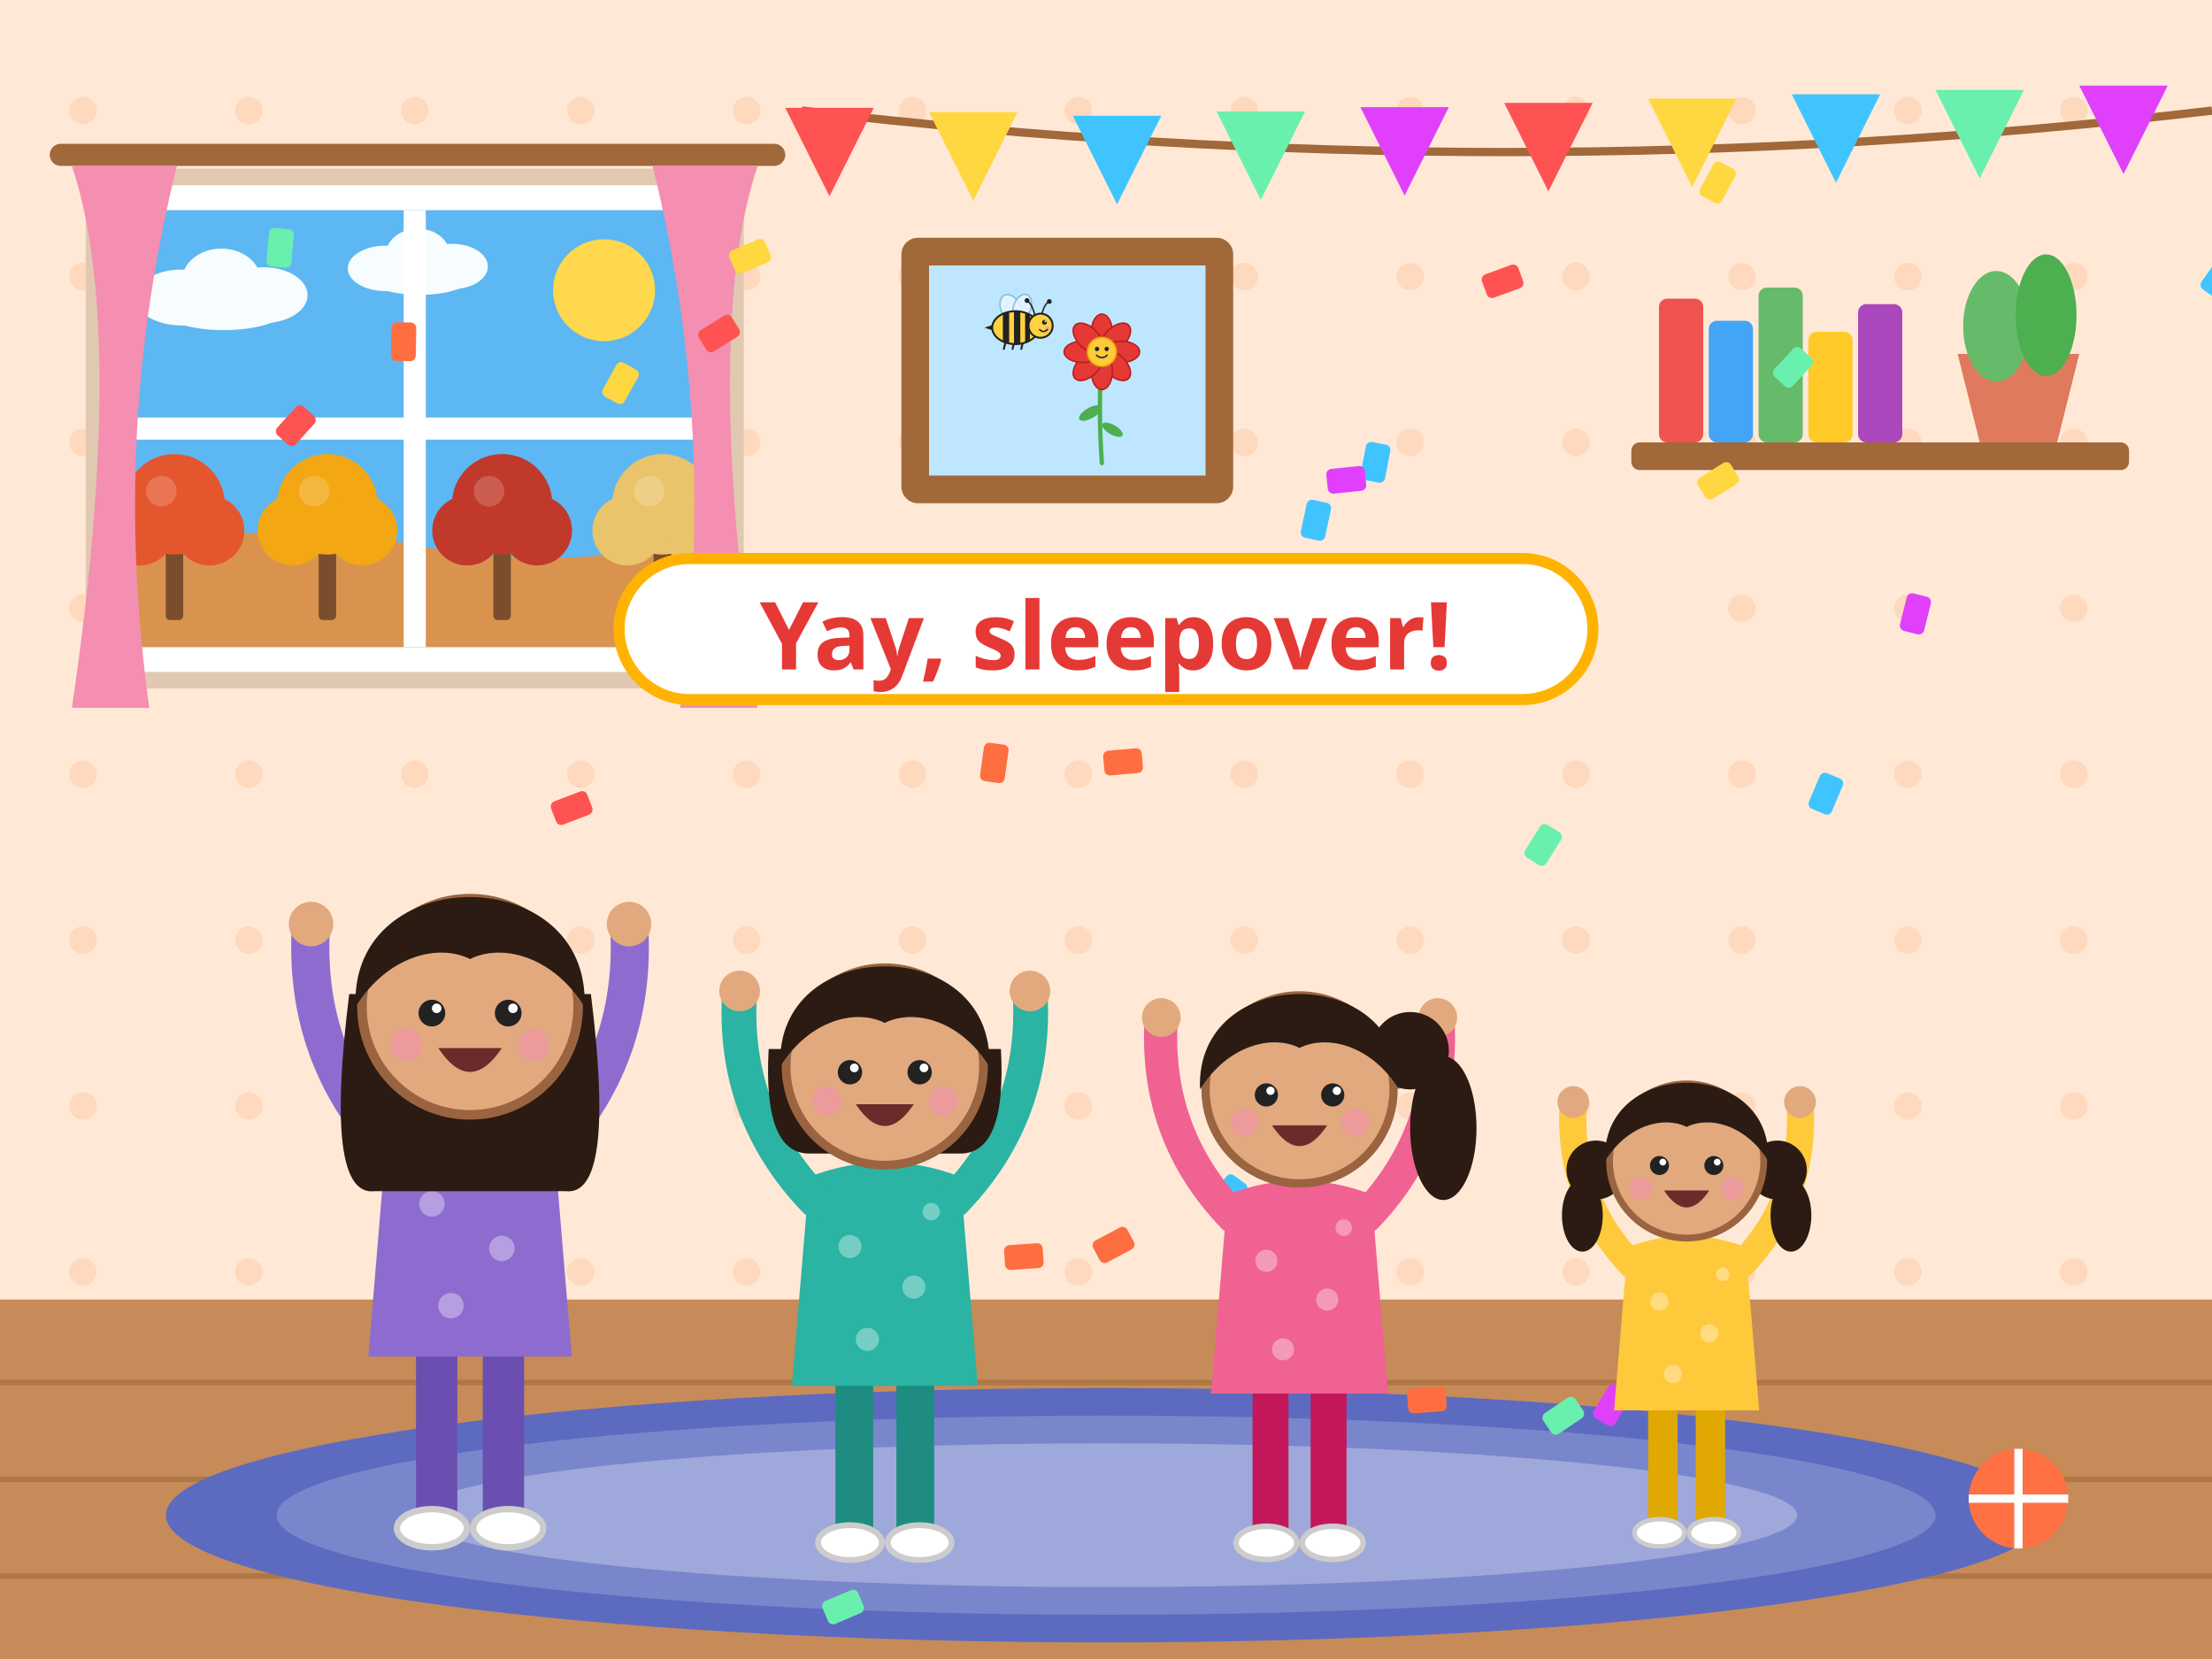
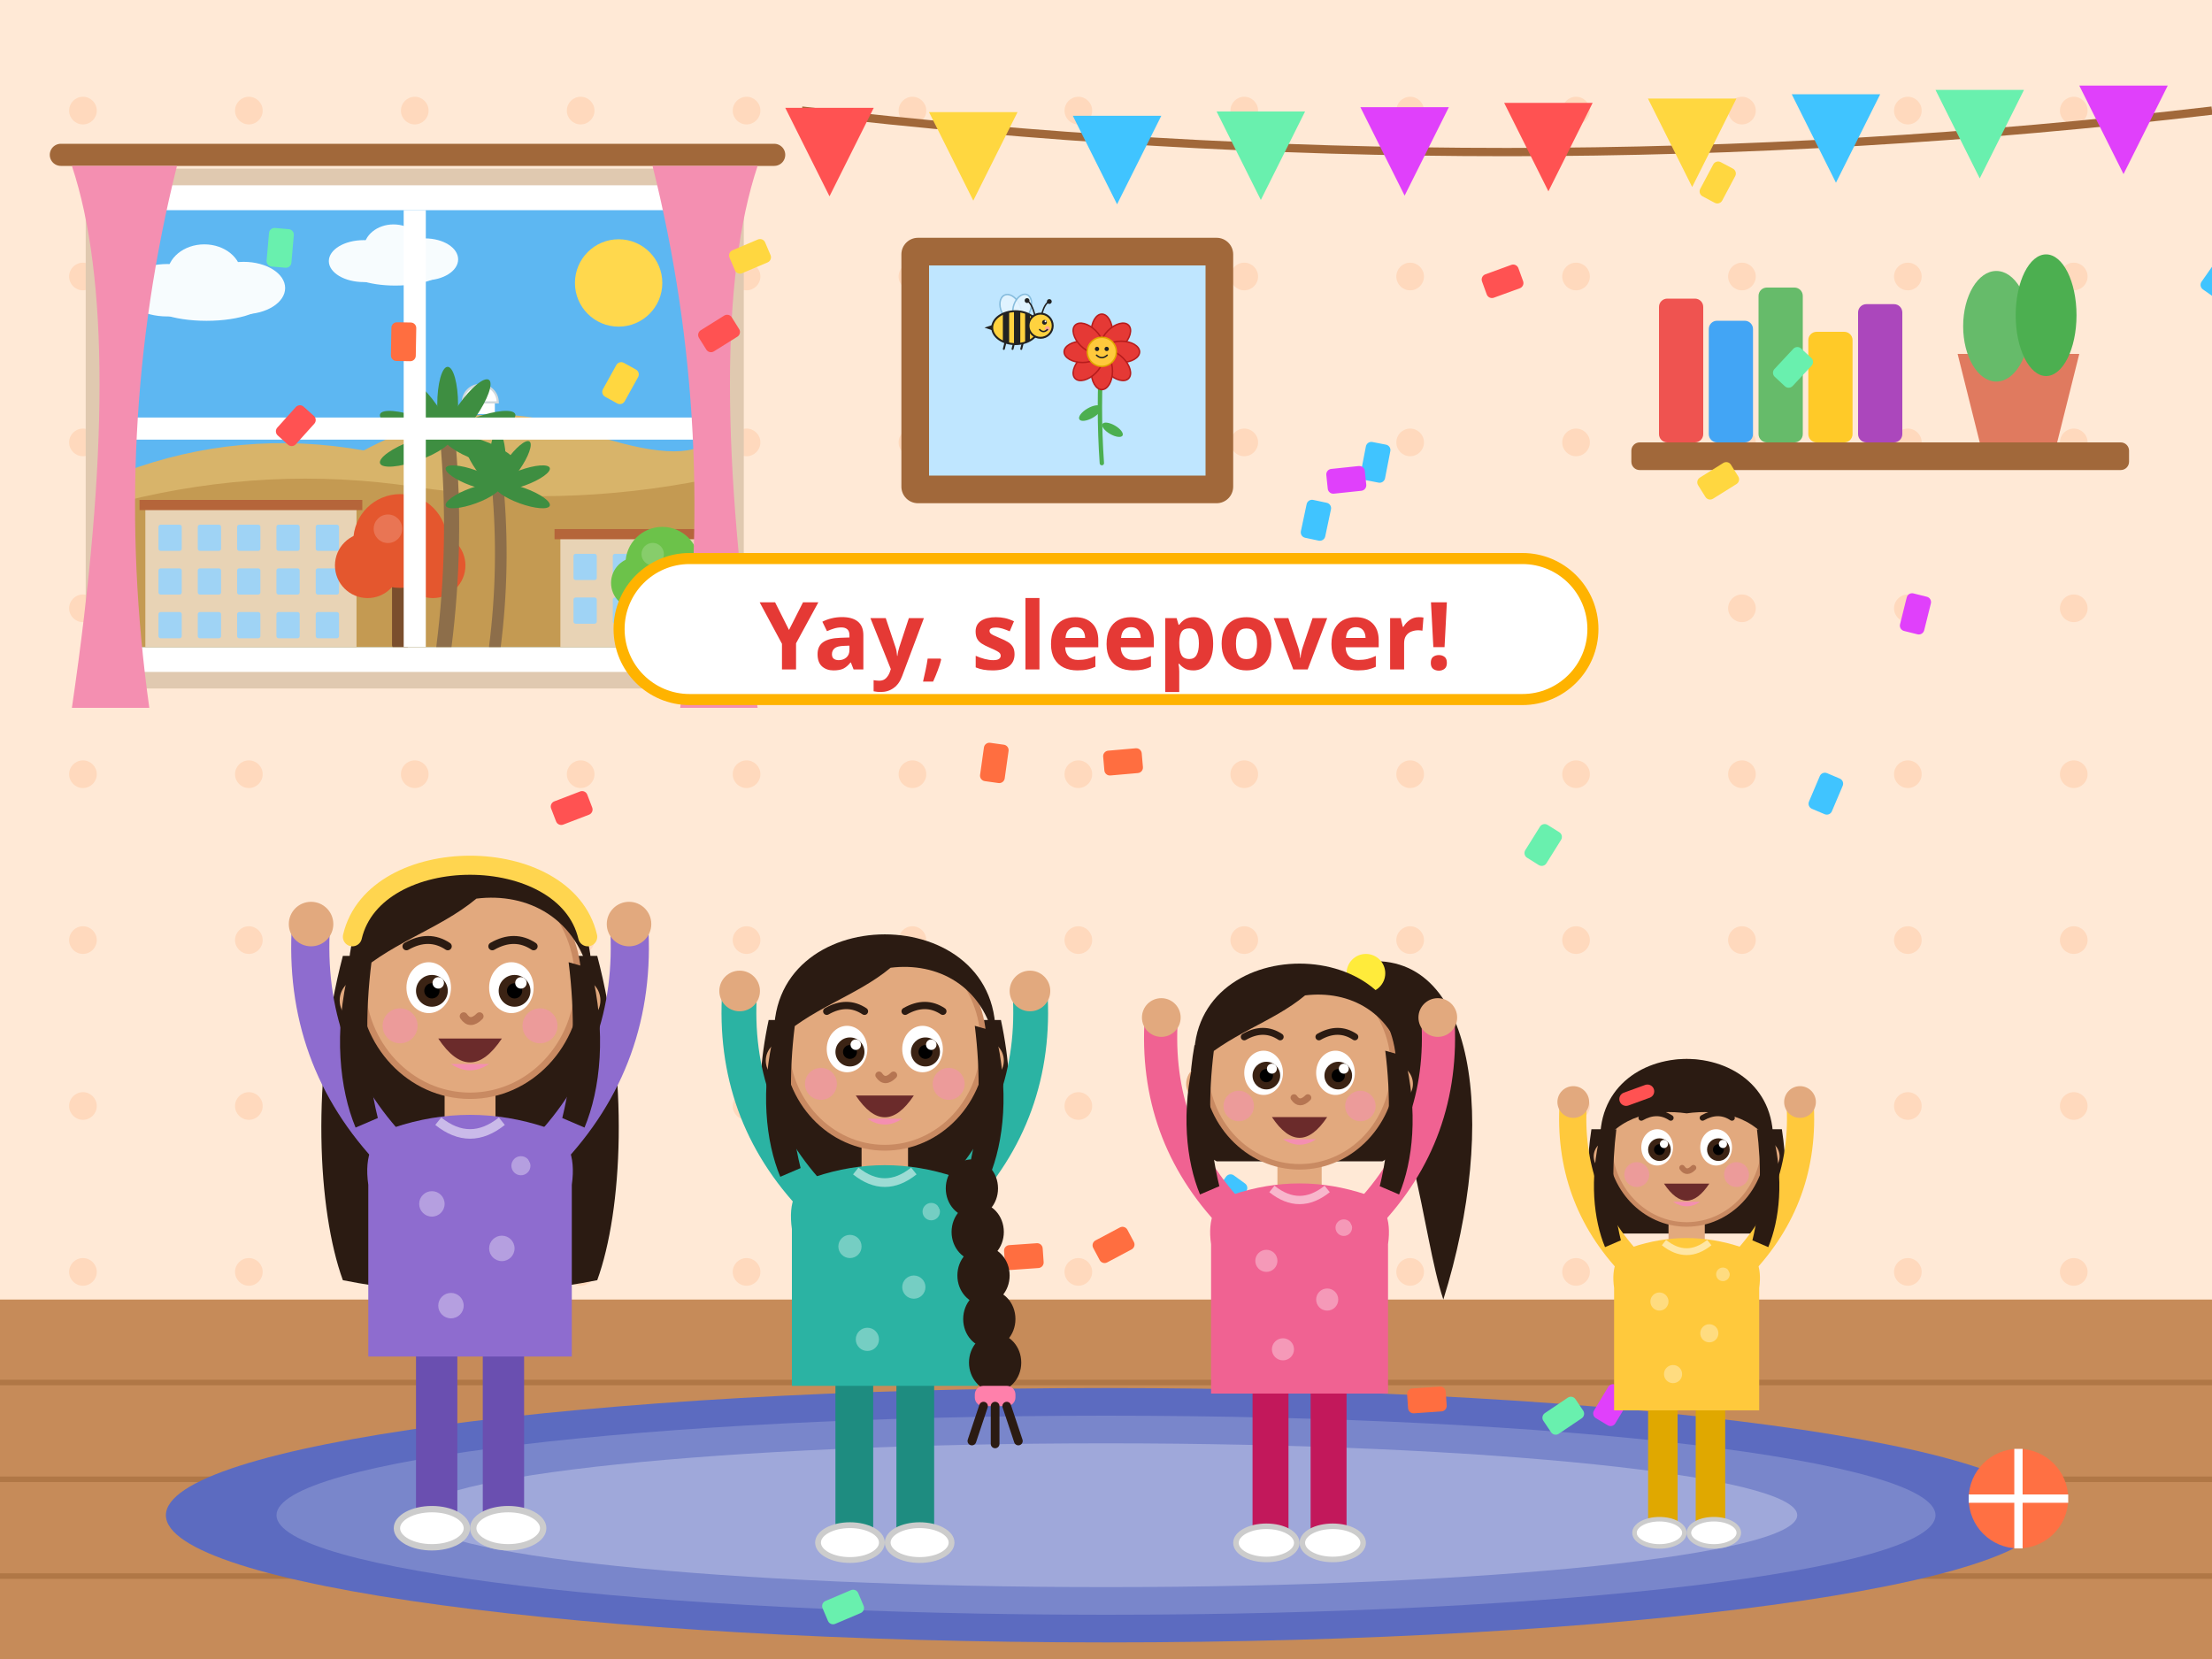
<svg xmlns="http://www.w3.org/2000/svg" viewBox="0 0 800 600">
  <rect width="800" height="600" fill="#FFE9D6" />
  <circle cx="30" cy="40" r="5" fill="#FFD9BD" />
  <circle cx="30" cy="100" r="5" fill="#FFD9BD" />
  <circle cx="30" cy="160" r="5" fill="#FFD9BD" />
  <circle cx="30" cy="220" r="5" fill="#FFD9BD" />
  <circle cx="30" cy="280" r="5" fill="#FFD9BD" />
  <circle cx="30" cy="340" r="5" fill="#FFD9BD" />
  <circle cx="30" cy="400" r="5" fill="#FFD9BD" />
  <circle cx="30" cy="460" r="5" fill="#FFD9BD" />
  <circle cx="90" cy="40" r="5" fill="#FFD9BD" />
  <circle cx="90" cy="100" r="5" fill="#FFD9BD" />
  <circle cx="90" cy="160" r="5" fill="#FFD9BD" />
  <circle cx="90" cy="220" r="5" fill="#FFD9BD" />
  <circle cx="90" cy="280" r="5" fill="#FFD9BD" />
  <circle cx="90" cy="340" r="5" fill="#FFD9BD" />
  <circle cx="90" cy="400" r="5" fill="#FFD9BD" />
  <circle cx="90" cy="460" r="5" fill="#FFD9BD" />
  <circle cx="150" cy="40" r="5" fill="#FFD9BD" />
  <circle cx="150" cy="100" r="5" fill="#FFD9BD" />
  <circle cx="150" cy="160" r="5" fill="#FFD9BD" />
  <circle cx="150" cy="220" r="5" fill="#FFD9BD" />
  <circle cx="150" cy="280" r="5" fill="#FFD9BD" />
  <circle cx="150" cy="340" r="5" fill="#FFD9BD" />
  <circle cx="150" cy="400" r="5" fill="#FFD9BD" />
  <circle cx="150" cy="460" r="5" fill="#FFD9BD" />
  <circle cx="210" cy="40" r="5" fill="#FFD9BD" />
  <circle cx="210" cy="100" r="5" fill="#FFD9BD" />
  <circle cx="210" cy="160" r="5" fill="#FFD9BD" />
  <circle cx="210" cy="220" r="5" fill="#FFD9BD" />
  <circle cx="210" cy="280" r="5" fill="#FFD9BD" />
  <circle cx="210" cy="340" r="5" fill="#FFD9BD" />
  <circle cx="210" cy="400" r="5" fill="#FFD9BD" />
  <circle cx="210" cy="460" r="5" fill="#FFD9BD" />
  <circle cx="270" cy="40" r="5" fill="#FFD9BD" />
  <circle cx="270" cy="100" r="5" fill="#FFD9BD" />
  <circle cx="270" cy="160" r="5" fill="#FFD9BD" />
  <circle cx="270" cy="220" r="5" fill="#FFD9BD" />
  <circle cx="270" cy="280" r="5" fill="#FFD9BD" />
  <circle cx="270" cy="340" r="5" fill="#FFD9BD" />
  <circle cx="270" cy="400" r="5" fill="#FFD9BD" />
  <circle cx="270" cy="460" r="5" fill="#FFD9BD" />
  <circle cx="330" cy="40" r="5" fill="#FFD9BD" />
  <circle cx="330" cy="100" r="5" fill="#FFD9BD" />
  <circle cx="330" cy="160" r="5" fill="#FFD9BD" />
  <circle cx="330" cy="220" r="5" fill="#FFD9BD" />
  <circle cx="330" cy="280" r="5" fill="#FFD9BD" />
  <circle cx="330" cy="340" r="5" fill="#FFD9BD" />
  <circle cx="330" cy="400" r="5" fill="#FFD9BD" />
  <circle cx="330" cy="460" r="5" fill="#FFD9BD" />
  <circle cx="390" cy="40" r="5" fill="#FFD9BD" />
  <circle cx="390" cy="100" r="5" fill="#FFD9BD" />
  <circle cx="390" cy="160" r="5" fill="#FFD9BD" />
  <circle cx="390" cy="220" r="5" fill="#FFD9BD" />
  <circle cx="390" cy="280" r="5" fill="#FFD9BD" />
  <circle cx="390" cy="340" r="5" fill="#FFD9BD" />
  <circle cx="390" cy="400" r="5" fill="#FFD9BD" />
  <circle cx="390" cy="460" r="5" fill="#FFD9BD" />
  <circle cx="450" cy="40" r="5" fill="#FFD9BD" />
  <circle cx="450" cy="100" r="5" fill="#FFD9BD" />
  <circle cx="450" cy="160" r="5" fill="#FFD9BD" />
  <circle cx="450" cy="220" r="5" fill="#FFD9BD" />
  <circle cx="450" cy="280" r="5" fill="#FFD9BD" />
  <circle cx="450" cy="340" r="5" fill="#FFD9BD" />
  <circle cx="450" cy="400" r="5" fill="#FFD9BD" />
  <circle cx="450" cy="460" r="5" fill="#FFD9BD" />
  <circle cx="510" cy="40" r="5" fill="#FFD9BD" />
  <circle cx="510" cy="100" r="5" fill="#FFD9BD" />
  <circle cx="510" cy="160" r="5" fill="#FFD9BD" />
  <circle cx="510" cy="220" r="5" fill="#FFD9BD" />
  <circle cx="510" cy="280" r="5" fill="#FFD9BD" />
  <circle cx="510" cy="340" r="5" fill="#FFD9BD" />
  <circle cx="510" cy="400" r="5" fill="#FFD9BD" />
  <circle cx="510" cy="460" r="5" fill="#FFD9BD" />
  <circle cx="570" cy="40" r="5" fill="#FFD9BD" />
  <circle cx="570" cy="100" r="5" fill="#FFD9BD" />
  <circle cx="570" cy="160" r="5" fill="#FFD9BD" />
  <circle cx="570" cy="220" r="5" fill="#FFD9BD" />
  <circle cx="570" cy="280" r="5" fill="#FFD9BD" />
  <circle cx="570" cy="340" r="5" fill="#FFD9BD" />
  <circle cx="570" cy="400" r="5" fill="#FFD9BD" />
  <circle cx="570" cy="460" r="5" fill="#FFD9BD" />
  <circle cx="630" cy="40" r="5" fill="#FFD9BD" />
  <circle cx="630" cy="100" r="5" fill="#FFD9BD" />
  <circle cx="630" cy="160" r="5" fill="#FFD9BD" />
  <circle cx="630" cy="220" r="5" fill="#FFD9BD" />
  <circle cx="630" cy="280" r="5" fill="#FFD9BD" />
  <circle cx="630" cy="340" r="5" fill="#FFD9BD" />
  <circle cx="630" cy="400" r="5" fill="#FFD9BD" />
  <circle cx="630" cy="460" r="5" fill="#FFD9BD" />
  <circle cx="690" cy="40" r="5" fill="#FFD9BD" />
  <circle cx="690" cy="100" r="5" fill="#FFD9BD" />
  <circle cx="690" cy="160" r="5" fill="#FFD9BD" />
  <circle cx="690" cy="220" r="5" fill="#FFD9BD" />
  <circle cx="690" cy="280" r="5" fill="#FFD9BD" />
  <circle cx="690" cy="340" r="5" fill="#FFD9BD" />
  <circle cx="690" cy="400" r="5" fill="#FFD9BD" />
  <circle cx="690" cy="460" r="5" fill="#FFD9BD" />
  <circle cx="750" cy="40" r="5" fill="#FFD9BD" />
  <circle cx="750" cy="100" r="5" fill="#FFD9BD" />
  <circle cx="750" cy="160" r="5" fill="#FFD9BD" />
  <circle cx="750" cy="220" r="5" fill="#FFD9BD" />
  <circle cx="750" cy="280" r="5" fill="#FFD9BD" />
  <circle cx="750" cy="340" r="5" fill="#FFD9BD" />
  <circle cx="750" cy="400" r="5" fill="#FFD9BD" />
  <circle cx="750" cy="460" r="5" fill="#FFD9BD" />
  <rect x="34" y="64" width="232" height="182" rx="8" fill="#fff" stroke="#E0C9B0" stroke-width="6" />
  <svg x="46" y="76" width="208" height="158" viewBox="0 0 800 600" preserveAspectRatio="xMidYMid slice">
    <rect width="800" height="600" fill="#5DB7F2" />
-     <circle cx="660" cy="110" r="70" fill="#FFD84D" />
-     <g transform="translate(80 120) scale(1.6)" fill="#fff" opacity=".95">
+     <circle cx="680" cy="100" r="60" fill="#FFD84D" />
+     <g transform="translate(60 110) scale(1.5)" fill="#fff" opacity=".95">
      <ellipse cx="0" cy="0" rx="40" ry="24" />
      <ellipse cx="34" cy="-14" rx="34" ry="28" />
      <ellipse cx="70" cy="-2" rx="38" ry="24" />
      <ellipse cx="36" cy="8" rx="56" ry="20" />
    </g>
-     <g transform="translate(360 80) scale(1.3)" fill="#fff" opacity=".95">
+     <g transform="translate(330 70) scale(1.2)" fill="#fff" opacity=".95">
      <ellipse cx="0" cy="0" rx="40" ry="24" />
      <ellipse cx="34" cy="-14" rx="34" ry="28" />
      <ellipse cx="70" cy="-2" rx="38" ry="24" />
      <ellipse cx="36" cy="8" rx="56" ry="20" />
    </g>
-     <path d="M0 470 Q200 420 400 460 T800 450 V600 H0Z" fill="#D9934E" />
-     <g transform="translate(70 560) scale(1.5)">
+     <path d="M0 360 Q160 300 330 330 Q480 250 620 300 T800 320 V600 H0Z" fill="#D8B46A" />
+     <path d="M0 400 Q200 350 400 380 T800 370 V600 H0Z" fill="#C49A52" />
+     <rect x="470" y="262" width="40" height="18" fill="#fff" />
+     <path d="M466 264 a24 24 0 0 1 48 0Z" fill="#fff" stroke="#CFD8DC" stroke-width="3" />
+     <rect x="30" y="410" width="290" height="190" fill="#E8D3B5" />
+     <rect x="22" y="398" width="306" height="14" fill="#B5653A" />
+     <rect x="48" y="432" width="32" height="36" rx="3" fill="#9FD3F5" />
+     <rect x="102" y="432" width="32" height="36" rx="3" fill="#9FD3F5" />
+     <rect x="156" y="432" width="32" height="36" rx="3" fill="#9FD3F5" />
+     <rect x="210" y="432" width="32" height="36" rx="3" fill="#9FD3F5" />
+     <rect x="264" y="432" width="32" height="36" rx="3" fill="#9FD3F5" />
+     <rect x="48" y="492" width="32" height="36" rx="3" fill="#9FD3F5" />
+     <rect x="102" y="492" width="32" height="36" rx="3" fill="#9FD3F5" />
+     <rect x="156" y="492" width="32" height="36" rx="3" fill="#9FD3F5" />
+     <rect x="210" y="492" width="32" height="36" rx="3" fill="#9FD3F5" />
+     <rect x="264" y="492" width="32" height="36" rx="3" fill="#9FD3F5" />
+     <rect x="48" y="552" width="32" height="36" rx="3" fill="#9FD3F5" />
+     <rect x="102" y="552" width="32" height="36" rx="3" fill="#9FD3F5" />
+     <rect x="156" y="552" width="32" height="36" rx="3" fill="#9FD3F5" />
+     <rect x="210" y="552" width="32" height="36" rx="3" fill="#9FD3F5" />
+     <rect x="264" y="552" width="32" height="36" rx="3" fill="#9FD3F5" />
+     <rect x="600" y="450" width="200" height="150" fill="#E8D3B5" />
+     <rect x="592" y="438" width="216" height="14" fill="#B5653A" />
+     <rect x="618" y="472" width="32" height="36" rx="3" fill="#9FD3F5" />
+     <rect x="672" y="472" width="32" height="36" rx="3" fill="#9FD3F5" />
+     <rect x="726" y="472" width="32" height="36" rx="3" fill="#9FD3F5" />
+     <rect x="618" y="532" width="32" height="36" rx="3" fill="#9FD3F5" />
+     <rect x="672" y="532" width="32" height="36" rx="3" fill="#9FD3F5" />
+     <rect x="726" y="532" width="32" height="36" rx="3" fill="#9FD3F5" />
+     <g transform="translate(380 600) scale(1.4)">
      <rect x="-8" y="-72" width="16" height="74" rx="4" fill="#7A4E2D" />
      <circle cx="0" cy="-104" r="46" fill="#E4572E" />
      <circle cx="-32" cy="-80" r="32" fill="#E4572E" />
      <circle cx="32" cy="-80" r="32" fill="#E4572E" />
      <circle cx="-12" cy="-116" r="14" fill="#fff" opacity=".18" />
    </g>
-     <g transform="translate(280 560) scale(1.5)">
+     <g transform="translate(440 600) scale(1.3)">
+       <path d="M0 0 Q14 -110 4 -220" fill="none" stroke="#8D6E4A" stroke-width="16" stroke-linecap="round" />
+       <g transform="translate(4 -220)">
+         <ellipse cx="0" cy="-36" rx="11" ry="40" transform="rotate(-110)" fill="#3E8E41" />
+         <ellipse cx="0" cy="-36" rx="11" ry="40" transform="rotate(-70)" fill="#3E8E41" />
+         <ellipse cx="0" cy="-36" rx="11" ry="40" transform="rotate(-35)" fill="#3E8E41" />
+         <ellipse cx="0" cy="-36" rx="11" ry="40" transform="rotate(0)" fill="#3E8E41" />
+         <ellipse cx="0" cy="-36" rx="11" ry="40" transform="rotate(35)" fill="#3E8E41" />
+         <ellipse cx="0" cy="-36" rx="11" ry="40" transform="rotate(70)" fill="#3E8E41" />
+         <ellipse cx="0" cy="-36" rx="11" ry="40" transform="rotate(110)" fill="#3E8E41" />
+       </g>
+     </g>
+     <g transform="translate(510 600) scale(1.0)">
+       <path d="M0 0 Q14 -110 4 -220" fill="none" stroke="#8D6E4A" stroke-width="16" stroke-linecap="round" />
+       <g transform="translate(4 -220)">
+         <ellipse cx="0" cy="-36" rx="11" ry="40" transform="rotate(-110)" fill="#3E8E41" />
+         <ellipse cx="0" cy="-36" rx="11" ry="40" transform="rotate(-70)" fill="#3E8E41" />
+         <ellipse cx="0" cy="-36" rx="11" ry="40" transform="rotate(-35)" fill="#3E8E41" />
+         <ellipse cx="0" cy="-36" rx="11" ry="40" transform="rotate(0)" fill="#3E8E41" />
+         <ellipse cx="0" cy="-36" rx="11" ry="40" transform="rotate(35)" fill="#3E8E41" />
+         <ellipse cx="0" cy="-36" rx="11" ry="40" transform="rotate(70)" fill="#3E8E41" />
+         <ellipse cx="0" cy="-36" rx="11" ry="40" transform="rotate(110)" fill="#3E8E41" />
+       </g>
+     </g>
+     <g transform="translate(740 600) scale(1.1)">
      <rect x="-8" y="-72" width="16" height="74" rx="4" fill="#7A4E2D" />
-       <circle cx="0" cy="-104" r="46" fill="#F3A712" />
-       <circle cx="-32" cy="-80" r="32" fill="#F3A712" />
-       <circle cx="32" cy="-80" r="32" fill="#F3A712" />
-       <circle cx="-12" cy="-116" r="14" fill="#fff" opacity=".18" />
-     </g>
-     <g transform="translate(520 560) scale(1.5)">
-       <rect x="-8" y="-72" width="16" height="74" rx="4" fill="#7A4E2D" />
-       <circle cx="0" cy="-104" r="46" fill="#C0392B" />
-       <circle cx="-32" cy="-80" r="32" fill="#C0392B" />
-       <circle cx="32" cy="-80" r="32" fill="#C0392B" />
-       <circle cx="-12" cy="-116" r="14" fill="#fff" opacity=".18" />
-     </g>
-     <g transform="translate(740 560) scale(1.5)">
-       <rect x="-8" y="-72" width="16" height="74" rx="4" fill="#7A4E2D" />
-       <circle cx="0" cy="-104" r="46" fill="#E9C46A" />
-       <circle cx="-32" cy="-80" r="32" fill="#E9C46A" />
-       <circle cx="32" cy="-80" r="32" fill="#E9C46A" />
+       <circle cx="0" cy="-104" r="46" fill="#6CC24A" />
+       <circle cx="-32" cy="-80" r="32" fill="#6CC24A" />
+       <circle cx="32" cy="-80" r="32" fill="#6CC24A" />
      <circle cx="-12" cy="-116" r="14" fill="#fff" opacity=".18" />
    </g>
  </svg>
  <path d="M150 76 V234 M46 155 H254" stroke="#fff" stroke-width="8" />
  <path d="M22 56 H280" stroke="#A1683A" stroke-width="8" stroke-linecap="round" />
  <path d="M26 60 q20 60 0 196 h28 q-14 -100 10 -196Z" fill="#F48FB1" />
  <path d="M274 60 q-20 60 0 196 h-28 q14 -100 -10 -196Z" fill="#F48FB1" />
  <path d="M290 40 Q545 70 800 40" fill="none" stroke="#A1683A" stroke-width="3" />
  <polygon points="284,39.0 316,39.0 300,71.0" fill="#FF5252" />
  <polygon points="336,40.56 368,40.56 352,72.56" fill="#FFD740" />
  <polygon points="388,41.88 420,41.88 404,73.88" fill="#40C4FF" />
  <polygon points="440,40.32 472,40.32 456,72.32" fill="#69F0AE" />
  <polygon points="492,38.76 524,38.76 508,70.76" fill="#E040FB" />
  <polygon points="544,37.2 576,37.2 560,69.2" fill="#FF5252" />
  <polygon points="596,35.64 628,35.64 612,67.64" fill="#FFD740" />
  <polygon points="648,34.08 680,34.08 664,66.08" fill="#40C4FF" />
  <polygon points="700,32.52 732,32.52 716,64.52" fill="#69F0AE" />
  <polygon points="752,30.96 784,30.96 768,62.96" fill="#E040FB" />
  <rect x="326" y="86" width="120" height="96" rx="6" fill="#A1683A" />
  <rect x="336" y="96" width="100" height="76" fill="#BFE6FF" />
  <g transform="translate(336 96) scale(0.125)">
    <g transform="translate(500 250) scale(1.4)">
      <path d="M0 0 Q-8 115.0 0 230" fill="none" stroke="#4CAF50" stroke-width="9" stroke-linecap="round" />
      <ellipse cx="-24" cy="126.5" rx="26" ry="11" transform="rotate(-30 -24 126.5)" fill="#4CAF50" />
      <ellipse cx="22" cy="161.0" rx="24" ry="10" transform="rotate(30 22 161.0)" fill="#4CAF50" />
      <ellipse cx="0" cy="-40" rx="22" ry="38" transform="rotate(0)" fill="#E53935" stroke="#B71C1C" stroke-width="3" />
      <ellipse cx="0" cy="-40" rx="22" ry="38" transform="rotate(45)" fill="#E53935" stroke="#B71C1C" stroke-width="3" />
      <ellipse cx="0" cy="-40" rx="22" ry="38" transform="rotate(90)" fill="#E53935" stroke="#B71C1C" stroke-width="3" />
      <ellipse cx="0" cy="-40" rx="22" ry="38" transform="rotate(135)" fill="#E53935" stroke="#B71C1C" stroke-width="3" />
      <ellipse cx="0" cy="-40" rx="22" ry="38" transform="rotate(180)" fill="#E53935" stroke="#B71C1C" stroke-width="3" />
      <ellipse cx="0" cy="-40" rx="22" ry="38" transform="rotate(225)" fill="#E53935" stroke="#B71C1C" stroke-width="3" />
      <ellipse cx="0" cy="-40" rx="22" ry="38" transform="rotate(270)" fill="#E53935" stroke="#B71C1C" stroke-width="3" />
      <ellipse cx="0" cy="-40" rx="22" ry="38" transform="rotate(315)" fill="#E53935" stroke="#B71C1C" stroke-width="3" />
      <circle cx="0" cy="0" r="30" fill="#FFC93C" stroke="#E0A800" stroke-width="3" />
      <circle cx="-10" cy="-6" r="4.5" fill="#222" />
      <circle cx="10" cy="-6" r="4.5" fill="#222" />
      <path d="M-11 7 Q0 17 11 7" fill="none" stroke="#222" stroke-width="3" stroke-linecap="round" />
    </g>
    <g transform="translate(250 180) scale(1.4 1.4)">
      <defs>
        <clipPath id="beebody15">
          <ellipse cx="0" cy="0" rx="48" ry="34" />
        </clipPath>
      </defs>
      <ellipse cx="-10" cy="-40" rx="20" ry="30" transform="rotate(-25 -10 -40)" fill="#E3F4FF" opacity=".9" stroke="#7FB7D9" stroke-width="3" />
      <ellipse cx="14" cy="-42" rx="18" ry="28" transform="rotate(20 14 -42)" fill="#E3F4FF" opacity=".9" stroke="#7FB7D9" stroke-width="3" />
      <path d="M-20 28 L-24 44" stroke="#222" stroke-width="4" stroke-linecap="round" />
      <path d="M-2 28 L-6 44" stroke="#222" stroke-width="4" stroke-linecap="round" />
      <path d="M16 28 L12 44" stroke="#222" stroke-width="4" stroke-linecap="round" />
      <polygon points="-46,-6 -64,0 -46,6" fill="#222" />
      <ellipse cx="0" cy="0" rx="48" ry="34" fill="#FFD23F" />
      <g clip-path="url(#beebody15)">
        <rect x="-26" y="-40" width="13" height="80" fill="#222" />
        <rect x="-3" y="-40" width="13" height="80" fill="#222" />
        <rect x="20" y="-40" width="10" height="80" fill="#222" />
      </g>
      <ellipse cx="0" cy="0" rx="48" ry="34" fill="none" stroke="#222" stroke-width="4" />
      <path d="M40 -26 Q34 -50 24 -56" fill="none" stroke="#222" stroke-width="3" />
      <circle cx="24" cy="-56" r="5" fill="#222" />
      <path d="M54 -26 Q60 -50 70 -54" fill="none" stroke="#222" stroke-width="3" />
      <circle cx="70" cy="-54" r="5" fill="#222" />
      <circle cx="52" cy="-4" r="25" fill="#FFD23F" stroke="#222" stroke-width="4" />
      <circle cx="60" cy="-11" r="5" fill="#222" />
      <circle cx="62" cy="-13" r="1.8" fill="#fff" />
      <circle cx="66" cy="2" r="5" fill="#FF9AA8" opacity=".8" />
      <path d="M50 4 Q58 12 66 4" fill="none" stroke="#222" stroke-width="3" stroke-linecap="round" />
    </g>
  </g>
  <rect x="590" y="160" width="180" height="10" rx="3" fill="#A1683A" />
  <rect x="600" y="108" width="16" height="52" rx="3" fill="#EF5350" />
  <rect x="618" y="116" width="16" height="44" rx="3" fill="#42A5F5" />
  <rect x="636" y="104" width="16" height="56" rx="3" fill="#66BB6A" />
  <rect x="654" y="120" width="16" height="40" rx="3" fill="#FFCA28" />
  <rect x="672" y="110" width="16" height="50" rx="3" fill="#AB47BC" />
  <path d="M716 160 L708 128 H752 L744 160Z" fill="#E07A5F" />
  <ellipse cx="722" cy="118" rx="12" ry="20" fill="#66BB6A" />
  <ellipse cx="740" cy="114" rx="11" ry="22" fill="#4CAF50" />
  <rect y="470" width="800" height="130" fill="#C68B59" />
  <path d="M0 500 H800" stroke="#B07746" stroke-width="2" />
  <path d="M0 535 H800" stroke="#B07746" stroke-width="2" />
  <path d="M0 570 H800" stroke="#B07746" stroke-width="2" />
  <ellipse cx="400" cy="548" rx="340" ry="46" fill="#5C6BC0" />
  <ellipse cx="400" cy="548" rx="300" ry="36" fill="#7986CB" />
  <ellipse cx="400" cy="548" rx="250" ry="26" fill="#9FA8DA" />
  <rect x="751" y="176" width="9" height="14" rx="2" fill="#FF6E40" transform="rotate(89 772 269)" />
  <rect x="240" y="236" width="9" height="14" rx="2" fill="#FF5252" transform="rotate(77 776 91)" />
  <rect x="690" y="157" width="9" height="14" rx="2" fill="#69F0AE" transform="rotate(43 711 90)" />
  <rect x="520" y="81" width="9" height="14" rx="2" fill="#FFD740" transform="rotate(28 617 271)" />
  <rect x="45" y="71" width="9" height="14" rx="2" fill="#FFD740" transform="rotate(13 728 92)" />
  <rect x="641" y="193" width="9" height="14" rx="2" fill="#40C4FF" transform="rotate(23 439 280)" />
  <rect x="770" y="208" width="9" height="14" rx="2" fill="#FF6E40" transform="rotate(86 444 118)" />
  <rect x="693" y="206" width="9" height="14" rx="2" fill="#E040FB" transform="rotate(31 108 154)" />
  <rect x="227" y="208" width="9" height="14" rx="2" fill="#FFD740" transform="rotate(88 653 190)" />
  <rect x="506" y="271" width="9" height="14" rx="2" fill="#40C4FF" transform="rotate(36 240 253)" />
  <rect x="560" y="286" width="9" height="14" rx="2" fill="#69F0AE" transform="rotate(67 217 241)" />
  <rect x="556" y="135" width="9" height="14" rx="2" fill="#FF5252" transform="rotate(61 169 93)" />
  <rect x="450" y="191" width="9" height="14" rx="2" fill="#40C4FF" transform="rotate(12 512 295)" />
  <rect x="376" y="84" width="9" height="14" rx="2" fill="#FF6E40" transform="rotate(89 112 138)" />
  <rect x="516" y="230" width="9" height="14" rx="2" fill="#FF5252" transform="rotate(72 117 241)" />
  <rect x="412" y="134" width="9" height="14" rx="2" fill="#FF5252" transform="rotate(70 508 212)" />
  <rect x="655" y="160" width="9" height="14" rx="2" fill="#69F0AE" transform="rotate(56 288 251)" />
  <rect x="86" y="105" width="9" height="14" rx="2" fill="#69F0AE" transform="rotate(5 352 225)" />
  <rect x="322" y="283" width="9" height="14" rx="2" fill="#FF5252" transform="rotate(69 265 204)" />
  <rect x="263" y="219" width="9" height="14" rx="2" fill="#FFD740" transform="rotate(29 415 99)" />
  <rect x="612" y="81" width="9" height="14" rx="2" fill="#FF6E40" transform="rotate(85 409 67)" />
  <rect x="508" y="176" width="9" height="14" rx="2" fill="#40C4FF" transform="rotate(11 587 97)" />
  <rect x="712" y="69" width="9" height="14" rx="2" fill="#40C4FF" transform="rotate(35 721 225)" />
  <rect x="257" y="197" width="9" height="14" rx="2" fill="#FF5252" transform="rotate(58 336 161)" />
  <rect x="205" y="106" width="9" height="14" rx="2" fill="#40C4FF" transform="rotate(46 562 269)" />
  <rect x="631" y="68" width="9" height="14" rx="2" fill="#FF6E40" transform="rotate(78 673 283)" />
  <rect x="697" y="228" width="9" height="14" rx="2" fill="#FF6E40" transform="rotate(62 373 94)" />
  <rect x="360" y="225" width="9" height="14" rx="2" fill="#FF6E40" transform="rotate(8 48 219)" />
  <rect x="413" y="220" width="9" height="14" rx="2" fill="#FF6E40" transform="rotate(20 440 169)" />
  <rect x="316" y="257" width="9" height="14" rx="2" fill="#40C4FF" transform="rotate(76 761 294)" />
  <rect x="573" y="141" width="9" height="14" rx="2" fill="#69F0AE" transform="rotate(32 293 193)" />
  <rect x="54" y="162" width="9" height="14" rx="2" fill="#E040FB" transform="rotate(57 356 264)" />
  <rect x="450" y="96" width="9" height="14" rx="2" fill="#FFD740" transform="rotate(58 474 289)" />
  <rect x="717" y="204" width="9" height="14" rx="2" fill="#E040FB" transform="rotate(84 625 62)" />
  <rect x="142" y="184" width="9" height="14" rx="2" fill="#FF5252" transform="rotate(42 175 121)" />
  <rect x="634" y="178" width="9" height="14" rx="2" fill="#FF6E40" transform="rotate(86 405 280)" />
  <rect x="140" y="126" width="9" height="14" rx="2" fill="#FF6E40" transform="rotate(1 684 212)" />
  <rect x="723" y="200" width="9" height="14" rx="2" fill="#E040FB" transform="rotate(14 649 73)" />
  <rect x="160" y="299" width="9" height="14" rx="2" fill="#FFD740" transform="rotate(67 379 280)" />
  <rect x="69" y="252" width="9" height="14" rx="2" fill="#E040FB" transform="rotate(32 729 123)" />
  <rect x="223.9" y="202" width="352.2" height="51.0" rx="25.5" fill="#fff" stroke="#FFB300" stroke-width="4" />
  <text x="400" y="242.12" text-anchor="middle" font-family="Comic Sans MS, Chalkboard, sans-serif" font-size="34" font-weight="700" fill="#E53935">Yay, sleepover!</text>
  <g transform="translate(170 555) scale(1.15)">
+     <g transform="translate(0 -174)">
+       <g fill="#2B1B12">
+         <path d="M-40 -8 C-50 30 -48 72 -40 94 Q0 102 40 94 C48 72 50 30 40 -8Z" />
+       </g>
+     </g>
    <rect x="-17" y="-62" width="13" height="60" rx="5" fill="#6A4FB0" />
    <rect x="4" y="-62" width="13" height="60" rx="5" fill="#6A4FB0" />
    <ellipse cx="-12" cy="-2" rx="11" ry="6" fill="#fff" stroke="#ccc" stroke-width="2" />
    <ellipse cx="12" cy="-2" rx="11" ry="6" fill="#fff" stroke="#ccc" stroke-width="2" />
-     <path d="M-26 -128 Q0 -138 26 -128 L32 -56 L-32 -56Z" fill="#8E6CCF" />
+     <rect x="-8" y="-150" width="16" height="26" rx="6" fill="#E2A97E" />
+     <path d="M-24 -128 Q0 -136 24 -128 Q34 -124 32 -110 L32 -56 L-32 -56 L-32 -110 Q-34 -124 -24 -128Z" fill="#8E6CCF" />
+     <path d="M-10 -130 Q0 -122 10 -130" fill="none" stroke="#ffffff88" stroke-width="3" />
    <g fill="#fff" opacity=".35">
      <circle cx="-12" cy="-104" r="4" />
      <circle cx="10" cy="-90" r="4" />
      <circle cx="-6" cy="-72" r="4" />
      <circle cx="16" cy="-116" r="3" />
    </g>
    <path d="M-24 -120 Q-52.8 -150 -50 -192" fill="none" stroke="#8E6CCF" stroke-width="12" stroke-linecap="round" />
    <circle cx="-50" cy="-192" r="7" fill="#E2A97E" />
    <path d="M24 -120 Q52.8 -150 50 -192" fill="none" stroke="#8E6CCF" stroke-width="12" stroke-linecap="round" />
    <circle cx="50" cy="-192" r="7" fill="#E2A97E" />
-     <g transform="translate(0 -166)">
-       <g fill="#2B1B12">
-         <path d="M-38 -4 Q-46 60 -30 58 L30 58 Q46 60 38 -4Z" />
-       </g>
-       <circle r="34" fill="#E2A97E" stroke="#9A6440" stroke-width="3" />
-       <path d="M-36 0 C-38 -46 38 -46 36 0 C26 -16 10 -20 0 -15 C-10 -20 -26 -16 -36 0Z" fill="#2B1B12" />
-       <circle cx="-12" cy="2" r="4.2" fill="#222" />
-       <circle cx="12" cy="2" r="4.2" fill="#222" />
-       <circle cx="-10.5" cy="0.5" r="1.5" fill="#fff" />
-       <circle cx="13.5" cy="0.5" r="1.5" fill="#fff" />
-       <circle cx="-20" cy="12" r="5" fill="#F48FB1" opacity=".6" />
-       <circle cx="20" cy="12" r="5" fill="#F48FB1" opacity=".6" />
-       <path d="M-10 13 Q0 28 10 13Z" fill="#6B2B2B" />
+     <g transform="translate(0 -174)">
+       <circle cx="-34" cy="6" r="7" fill="#E2A97E" />
+       <circle cx="34" cy="6" r="7" fill="#E2A97E" />
+       <ellipse rx="34" ry="36" fill="#E2A97E" stroke="#C98A62" stroke-width="2" />
+       <path d="M-20 -11 q7 -4 13 0 M7 -11 q7 -4 13 0" fill="none" stroke="#2B1B12" stroke-width="2.5" stroke-linecap="round" />
+       <ellipse cx="-13" cy="2" rx="7" ry="8" fill="#fff" />
+       <circle cx="-12" cy="3" r="5" fill="#3B2314" />
+       <circle cx="-12" cy="3" r="2.4" fill="#000" />
+       <circle cx="-10" cy="0.5" r="1.8" fill="#fff" />
+       <ellipse cx="13" cy="2" rx="7" ry="8" fill="#fff" />
+       <circle cx="14" cy="3" r="5" fill="#3B2314" />
+       <circle cx="14" cy="3" r="2.4" fill="#000" />
+       <circle cx="16" cy="0.5" r="1.8" fill="#fff" />
+       <path d="M-2 11 q2 3 5 0" fill="none" stroke="#B57552" stroke-width="2.5" stroke-linecap="round" />
+       <circle cx="-22" cy="14" r="5.5" fill="#F48FB1" opacity=".55" />
+       <circle cx="22" cy="14" r="5.5" fill="#F48FB1" opacity=".55" />
+       <path d="M-10 18 Q0 33 10 18Z" fill="#6B2B2B" />
+       <path d="M-6 26 Q0 30 6 26" fill="#F48FB1" />
+       <g fill="#2B1B12">
+         <path d="M-38 0 C-42 -50 42 -50 38 0 C34 -20 18 -28 2 -26 C-10 -16 -26 -12 -38 0Z" />
+         <path d="M-38 -4 C-43 16 -41 34 -36 46 L-29 43 C-33 27 -33 10 -31 -6Z" />
+         <path d="M38 -4 C43 16 41 34 36 46 L29 43 C33 27 33 10 31 -6Z" />
+       </g>
+       <path d="M-37 -14 C-30 -44 30 -44 37 -14" fill="none" stroke="#FFD54F" stroke-width="6" stroke-linecap="round" />
    </g>
  </g>
  <g transform="translate(320 560) scale(1.05)">
+     <g transform="translate(0 -174)">
+       <g fill="#2B1B12">
+         <path d="M-40 -8 C-46 20 -42 40 -34 46 L34 46 C42 40 46 20 40 -8Z" />
+       </g>
+     </g>
    <rect x="-17" y="-62" width="13" height="60" rx="5" fill="#1E8C80" />
    <rect x="4" y="-62" width="13" height="60" rx="5" fill="#1E8C80" />
    <ellipse cx="-12" cy="-2" rx="11" ry="6" fill="#fff" stroke="#ccc" stroke-width="2" />
    <ellipse cx="12" cy="-2" rx="11" ry="6" fill="#fff" stroke="#ccc" stroke-width="2" />
-     <path d="M-26 -128 Q0 -138 26 -128 L32 -56 L-32 -56Z" fill="#2BB3A3" />
+     <rect x="-8" y="-150" width="16" height="26" rx="6" fill="#E2A97E" />
+     <path d="M-24 -128 Q0 -136 24 -128 Q34 -124 32 -110 L32 -56 L-32 -56 L-32 -110 Q-34 -124 -24 -128Z" fill="#2BB3A3" />
+     <path d="M-10 -130 Q0 -122 10 -130" fill="none" stroke="#ffffff88" stroke-width="3" />
    <g fill="#fff" opacity=".35">
      <circle cx="-12" cy="-104" r="4" />
      <circle cx="10" cy="-90" r="4" />
      <circle cx="-6" cy="-72" r="4" />
      <circle cx="16" cy="-116" r="3" />
    </g>
    <path d="M-24 -120 Q-52.8 -150 -50 -192" fill="none" stroke="#2BB3A3" stroke-width="12" stroke-linecap="round" />
    <circle cx="-50" cy="-192" r="7" fill="#E2A97E" />
    <path d="M24 -120 Q52.8 -150 50 -192" fill="none" stroke="#2BB3A3" stroke-width="12" stroke-linecap="round" />
    <circle cx="50" cy="-192" r="7" fill="#E2A97E" />
-     <g transform="translate(0 -166)">
-       <g fill="#2B1B12">
-         <path d="M-40 -6 Q-42 30 -26 30 L26 30 Q42 30 40 -6Z" />
-       </g>
-       <circle r="34" fill="#E2A97E" stroke="#9A6440" stroke-width="3" />
-       <path d="M-36 0 C-38 -46 38 -46 36 0 C26 -16 10 -20 0 -15 C-10 -20 -26 -16 -36 0Z" fill="#2B1B12" />
-       <circle cx="-12" cy="2" r="4.2" fill="#222" />
-       <circle cx="12" cy="2" r="4.2" fill="#222" />
-       <circle cx="-10.5" cy="0.5" r="1.5" fill="#fff" />
-       <circle cx="13.5" cy="0.5" r="1.5" fill="#fff" />
-       <circle cx="-20" cy="12" r="5" fill="#F48FB1" opacity=".6" />
-       <circle cx="20" cy="12" r="5" fill="#F48FB1" opacity=".6" />
-       <path d="M-10 13 Q0 28 10 13Z" fill="#6B2B2B" />
+     <g transform="translate(0 -174)">
+       <circle cx="-34" cy="6" r="7" fill="#E2A97E" />
+       <circle cx="34" cy="6" r="7" fill="#E2A97E" />
+       <ellipse rx="34" ry="36" fill="#E2A97E" stroke="#C98A62" stroke-width="2" />
+       <path d="M-20 -11 q7 -4 13 0 M7 -11 q7 -4 13 0" fill="none" stroke="#2B1B12" stroke-width="2.5" stroke-linecap="round" />
+       <ellipse cx="-13" cy="2" rx="7" ry="8" fill="#fff" />
+       <circle cx="-12" cy="3" r="5" fill="#3B2314" />
+       <circle cx="-12" cy="3" r="2.4" fill="#000" />
+       <circle cx="-10" cy="0.5" r="1.8" fill="#fff" />
+       <ellipse cx="13" cy="2" rx="7" ry="8" fill="#fff" />
+       <circle cx="14" cy="3" r="5" fill="#3B2314" />
+       <circle cx="14" cy="3" r="2.4" fill="#000" />
+       <circle cx="16" cy="0.5" r="1.8" fill="#fff" />
+       <path d="M-2 11 q2 3 5 0" fill="none" stroke="#B57552" stroke-width="2.5" stroke-linecap="round" />
+       <circle cx="-22" cy="14" r="5.5" fill="#F48FB1" opacity=".55" />
+       <circle cx="22" cy="14" r="5.5" fill="#F48FB1" opacity=".55" />
+       <path d="M-10 18 Q0 33 10 18Z" fill="#6B2B2B" />
+       <path d="M-6 26 Q0 30 6 26" fill="#F48FB1" />
+       <g fill="#2B1B12">
+         <path d="M-38 0 C-42 -50 42 -50 38 0 C34 -20 18 -28 2 -26 C-10 -16 -26 -12 -38 0Z" />
+         <path d="M-38 -4 C-43 16 -41 34 -36 46 L-29 43 C-33 27 -33 10 -31 -6Z" />
+         <path d="M38 -4 C43 16 41 34 36 46 L29 43 C33 27 33 10 31 -6Z" />
+       </g>
+       <ellipse cx="30" cy="50" rx="9" ry="10" fill="#2B1B12" />
+       <ellipse cx="32" cy="65" rx="9" ry="10" fill="#2B1B12" />
+       <ellipse cx="34" cy="80" rx="9" ry="10" fill="#2B1B12" />
+       <ellipse cx="36" cy="95" rx="9" ry="10" fill="#2B1B12" />
+       <ellipse cx="38" cy="110" rx="9" ry="10" fill="#2B1B12" />
+       <rect x="31" y="118" width="14" height="7" rx="3" fill="#FF80AB" />
+       <path d="M34 125 l-4 12 M38 125 v13 M42 125 l4 12" stroke="#2B1B12" stroke-width="3" stroke-linecap="round" />
    </g>
  </g>
  <g transform="translate(470 560) scale(1.0)">
+     <g transform="translate(0 -174)">
+       <g fill="#2B1B12">
+         <path d="M-38 -8 C-42 14 -38 30 -30 34 L30 34 C38 30 42 14 38 -8Z" />
+         <path d="M22 -38 C64 -44 72 20 52 84 C44 60 42 12 18 -18Z" />
+       </g>
+       <circle cx="24" cy="-34" r="7" fill="#FFEB3B" />
+     </g>
    <rect x="-17" y="-62" width="13" height="60" rx="5" fill="#C2185B" />
    <rect x="4" y="-62" width="13" height="60" rx="5" fill="#C2185B" />
    <ellipse cx="-12" cy="-2" rx="11" ry="6" fill="#fff" stroke="#ccc" stroke-width="2" />
    <ellipse cx="12" cy="-2" rx="11" ry="6" fill="#fff" stroke="#ccc" stroke-width="2" />
-     <path d="M-26 -128 Q0 -138 26 -128 L32 -56 L-32 -56Z" fill="#F06292" />
+     <rect x="-8" y="-150" width="16" height="26" rx="6" fill="#E2A97E" />
+     <path d="M-24 -128 Q0 -136 24 -128 Q34 -124 32 -110 L32 -56 L-32 -56 L-32 -110 Q-34 -124 -24 -128Z" fill="#F06292" />
+     <path d="M-10 -130 Q0 -122 10 -130" fill="none" stroke="#ffffff88" stroke-width="3" />
    <g fill="#fff" opacity=".35">
      <circle cx="-12" cy="-104" r="4" />
      <circle cx="10" cy="-90" r="4" />
      <circle cx="-6" cy="-72" r="4" />
      <circle cx="16" cy="-116" r="3" />
    </g>
    <path d="M-24 -120 Q-52.8 -150 -50 -192" fill="none" stroke="#F06292" stroke-width="12" stroke-linecap="round" />
    <circle cx="-50" cy="-192" r="7" fill="#E2A97E" />
    <path d="M24 -120 Q52.8 -150 50 -192" fill="none" stroke="#F06292" stroke-width="12" stroke-linecap="round" />
    <circle cx="50" cy="-192" r="7" fill="#E2A97E" />
-     <g transform="translate(0 -166)">
-       <g fill="#2B1B12">
-         <circle cx="40" cy="-14" r="14" />
-         <ellipse cx="52" cy="14" rx="12" ry="26" />
-       </g>
-       <circle r="34" fill="#E2A97E" stroke="#9A6440" stroke-width="3" />
-       <path d="M-36 0 C-38 -46 38 -46 36 0 C26 -16 10 -20 0 -15 C-10 -20 -26 -16 -36 0Z" fill="#2B1B12" />
-       <circle cx="-12" cy="2" r="4.2" fill="#222" />
-       <circle cx="12" cy="2" r="4.2" fill="#222" />
-       <circle cx="-10.5" cy="0.5" r="1.5" fill="#fff" />
-       <circle cx="13.5" cy="0.5" r="1.5" fill="#fff" />
-       <circle cx="-20" cy="12" r="5" fill="#F48FB1" opacity=".6" />
-       <circle cx="20" cy="12" r="5" fill="#F48FB1" opacity=".6" />
-       <path d="M-10 13 Q0 28 10 13Z" fill="#6B2B2B" />
+     <g transform="translate(0 -174)">
+       <circle cx="-34" cy="6" r="7" fill="#E2A97E" />
+       <circle cx="34" cy="6" r="7" fill="#E2A97E" />
+       <ellipse rx="34" ry="36" fill="#E2A97E" stroke="#C98A62" stroke-width="2" />
+       <path d="M-20 -11 q7 -4 13 0 M7 -11 q7 -4 13 0" fill="none" stroke="#2B1B12" stroke-width="2.5" stroke-linecap="round" />
+       <ellipse cx="-13" cy="2" rx="7" ry="8" fill="#fff" />
+       <circle cx="-12" cy="3" r="5" fill="#3B2314" />
+       <circle cx="-12" cy="3" r="2.4" fill="#000" />
+       <circle cx="-10" cy="0.5" r="1.8" fill="#fff" />
+       <ellipse cx="13" cy="2" rx="7" ry="8" fill="#fff" />
+       <circle cx="14" cy="3" r="5" fill="#3B2314" />
+       <circle cx="14" cy="3" r="2.4" fill="#000" />
+       <circle cx="16" cy="0.5" r="1.8" fill="#fff" />
+       <path d="M-2 11 q2 3 5 0" fill="none" stroke="#B57552" stroke-width="2.5" stroke-linecap="round" />
+       <circle cx="-22" cy="14" r="5.5" fill="#F48FB1" opacity=".55" />
+       <circle cx="22" cy="14" r="5.5" fill="#F48FB1" opacity=".55" />
+       <path d="M-10 18 Q0 33 10 18Z" fill="#6B2B2B" />
+       <path d="M-6 26 Q0 30 6 26" fill="#F48FB1" />
+       <g fill="#2B1B12">
+         <path d="M-38 0 C-42 -50 42 -50 38 0 C34 -20 18 -28 2 -26 C-10 -16 -26 -12 -38 0Z" />
+         <path d="M-38 -4 C-43 16 -41 34 -36 46 L-29 43 C-33 27 -33 10 -31 -6Z" />
+         <path d="M38 -4 C43 16 41 34 36 46 L29 43 C33 27 33 10 31 -6Z" />
+       </g>
    </g>
  </g>
  <g transform="translate(610 556) scale(0.82)">
+     <g transform="translate(0 -174)">
+       <g fill="#2B1B12">
+         <path d="M-42 -6 C-46 20 -42 38 -30 40 L30 40 C42 38 46 20 42 -6Z" />
+       </g>
+     </g>
    <rect x="-17" y="-62" width="13" height="60" rx="5" fill="#E0A800" />
    <rect x="4" y="-62" width="13" height="60" rx="5" fill="#E0A800" />
    <ellipse cx="-12" cy="-2" rx="11" ry="6" fill="#fff" stroke="#ccc" stroke-width="2" />
    <ellipse cx="12" cy="-2" rx="11" ry="6" fill="#fff" stroke="#ccc" stroke-width="2" />
-     <path d="M-26 -128 Q0 -138 26 -128 L32 -56 L-32 -56Z" fill="#FFC93C" />
+     <rect x="-8" y="-150" width="16" height="26" rx="6" fill="#E2A97E" />
+     <path d="M-24 -128 Q0 -136 24 -128 Q34 -124 32 -110 L32 -56 L-32 -56 L-32 -110 Q-34 -124 -24 -128Z" fill="#FFC93C" />
+     <path d="M-10 -130 Q0 -122 10 -130" fill="none" stroke="#ffffff88" stroke-width="3" />
    <g fill="#fff" opacity=".35">
      <circle cx="-12" cy="-104" r="4" />
      <circle cx="10" cy="-90" r="4" />
      <circle cx="-6" cy="-72" r="4" />
      <circle cx="16" cy="-116" r="3" />
    </g>
    <path d="M-24 -120 Q-52.8 -150 -50 -192" fill="none" stroke="#FFC93C" stroke-width="12" stroke-linecap="round" />
    <circle cx="-50" cy="-192" r="7" fill="#E2A97E" />
    <path d="M24 -120 Q52.8 -150 50 -192" fill="none" stroke="#FFC93C" stroke-width="12" stroke-linecap="round" />
    <circle cx="50" cy="-192" r="7" fill="#E2A97E" />
-     <g transform="translate(0 -166)">
-       <g fill="#2B1B12">
-         <circle cx="-40" cy="4" r="13" />
-         <circle cx="40" cy="4" r="13" />
-         <ellipse cx="-46" cy="24" rx="9" ry="16" />
-         <ellipse cx="46" cy="24" rx="9" ry="16" />
-       </g>
-       <circle r="34" fill="#E2A97E" stroke="#9A6440" stroke-width="3" />
-       <path d="M-36 0 C-38 -46 38 -46 36 0 C26 -16 10 -20 0 -15 C-10 -20 -26 -16 -36 0Z" fill="#2B1B12" />
-       <circle cx="-12" cy="2" r="4.2" fill="#222" />
-       <circle cx="12" cy="2" r="4.2" fill="#222" />
-       <circle cx="-10.5" cy="0.5" r="1.5" fill="#fff" />
-       <circle cx="13.5" cy="0.5" r="1.5" fill="#fff" />
-       <circle cx="-20" cy="12" r="5" fill="#F48FB1" opacity=".6" />
-       <circle cx="20" cy="12" r="5" fill="#F48FB1" opacity=".6" />
-       <path d="M-10 13 Q0 28 10 13Z" fill="#6B2B2B" />
+     <g transform="translate(0 -174)">
+       <circle cx="-34" cy="6" r="7" fill="#E2A97E" />
+       <circle cx="34" cy="6" r="7" fill="#E2A97E" />
+       <ellipse rx="34" ry="36" fill="#E2A97E" stroke="#C98A62" stroke-width="2" />
+       <path d="M-20 -11 q7 -4 13 0 M7 -11 q7 -4 13 0" fill="none" stroke="#2B1B12" stroke-width="2.5" stroke-linecap="round" />
+       <ellipse cx="-13" cy="2" rx="7" ry="8" fill="#fff" />
+       <circle cx="-12" cy="3" r="5" fill="#3B2314" />
+       <circle cx="-12" cy="3" r="2.4" fill="#000" />
+       <circle cx="-10" cy="0.5" r="1.8" fill="#fff" />
+       <ellipse cx="13" cy="2" rx="7" ry="8" fill="#fff" />
+       <circle cx="14" cy="3" r="5" fill="#3B2314" />
+       <circle cx="14" cy="3" r="2.4" fill="#000" />
+       <circle cx="16" cy="0.5" r="1.8" fill="#fff" />
+       <path d="M-2 11 q2 3 5 0" fill="none" stroke="#B57552" stroke-width="2.5" stroke-linecap="round" />
+       <circle cx="-22" cy="14" r="5.5" fill="#F48FB1" opacity=".55" />
+       <circle cx="22" cy="14" r="5.5" fill="#F48FB1" opacity=".55" />
+       <path d="M-10 18 Q0 33 10 18Z" fill="#6B2B2B" />
+       <path d="M-6 26 Q0 30 6 26" fill="#F48FB1" />
+       <g fill="#2B1B12">
+         <path d="M-38 2 C-42 -50 42 -50 38 2 C30 -12 14 -15 0 -13 C-14 -15 -30 -12 -38 2Z" />
+         <path d="M-38 -4 C-43 16 -41 34 -36 46 L-29 43 C-33 27 -33 10 -31 -6Z" />
+         <path d="M38 -4 C43 16 41 34 36 46 L29 43 C33 27 33 10 31 -6Z" />
+       </g>
+       <rect x="-30" y="-24" width="16" height="6" rx="3" fill="#FF5252" transform="rotate(-20 -22 -21)" />
    </g>
  </g>
  <g transform="translate(730 560)">
    <circle cx="0" cy="-18" r="18" fill="#FF7043" />
    <path d="M-18 -18 H18 M0 -36 V0" stroke="#fff" stroke-width="3" />
  </g>
</svg>
